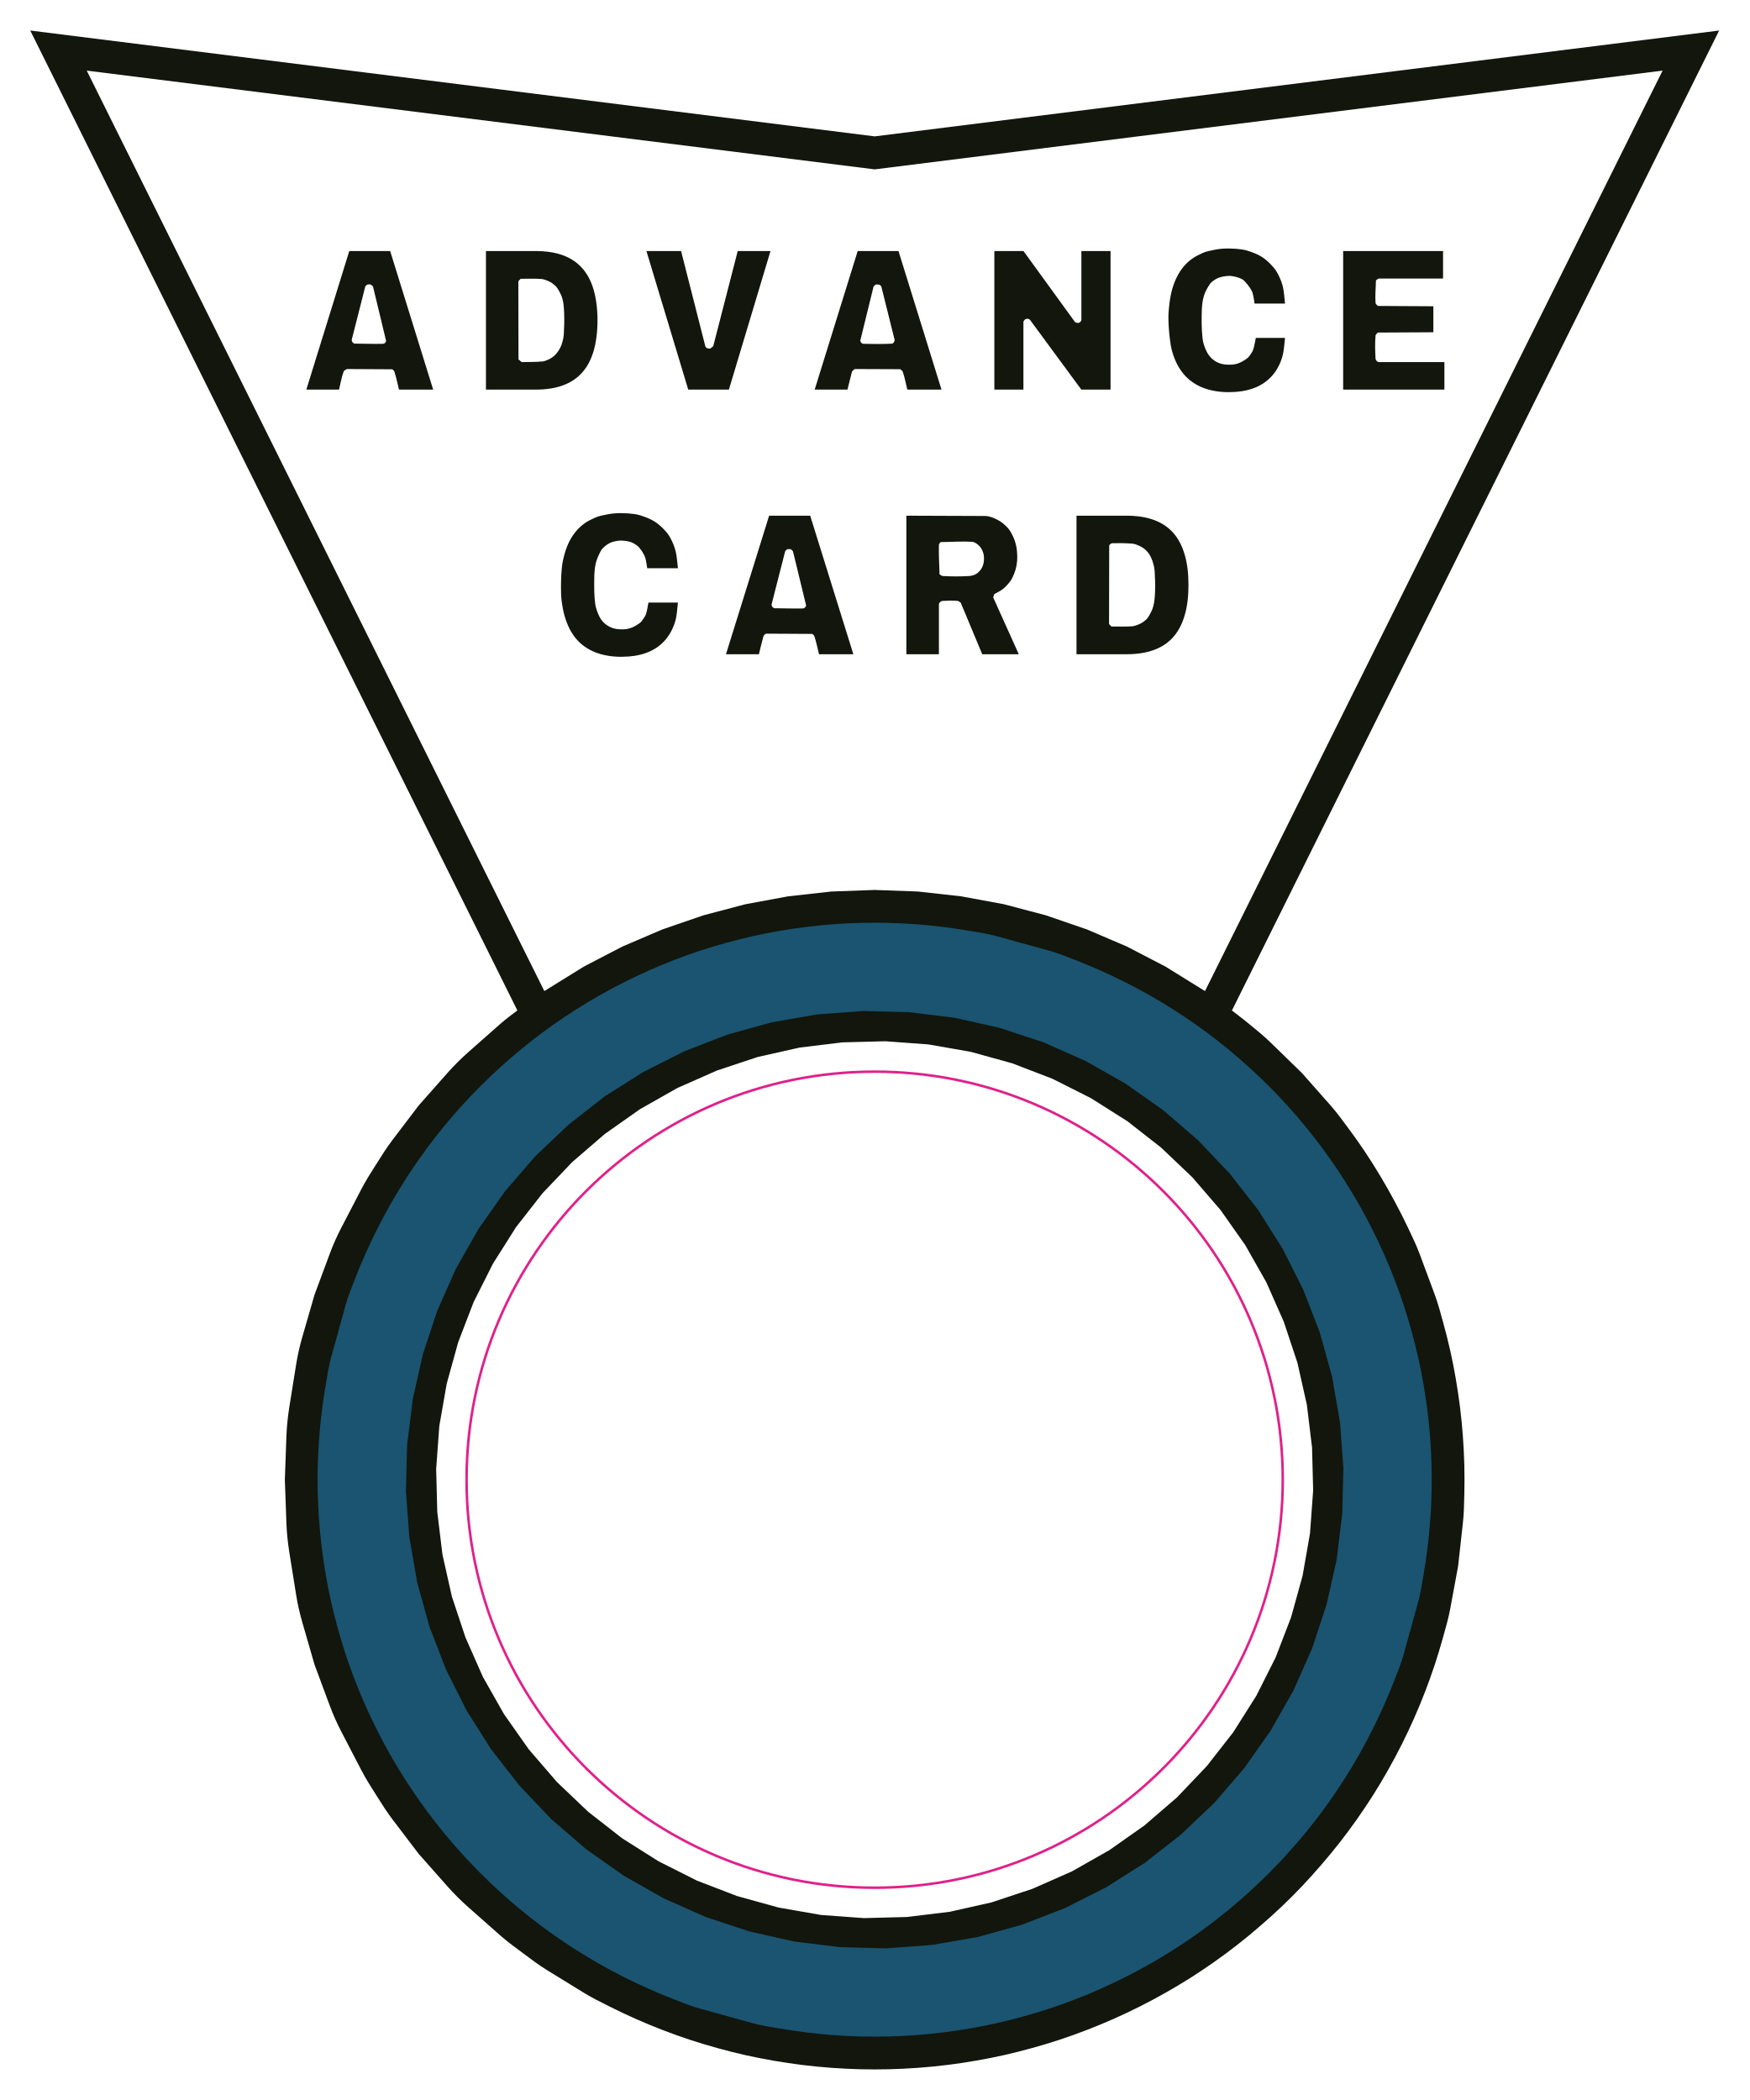
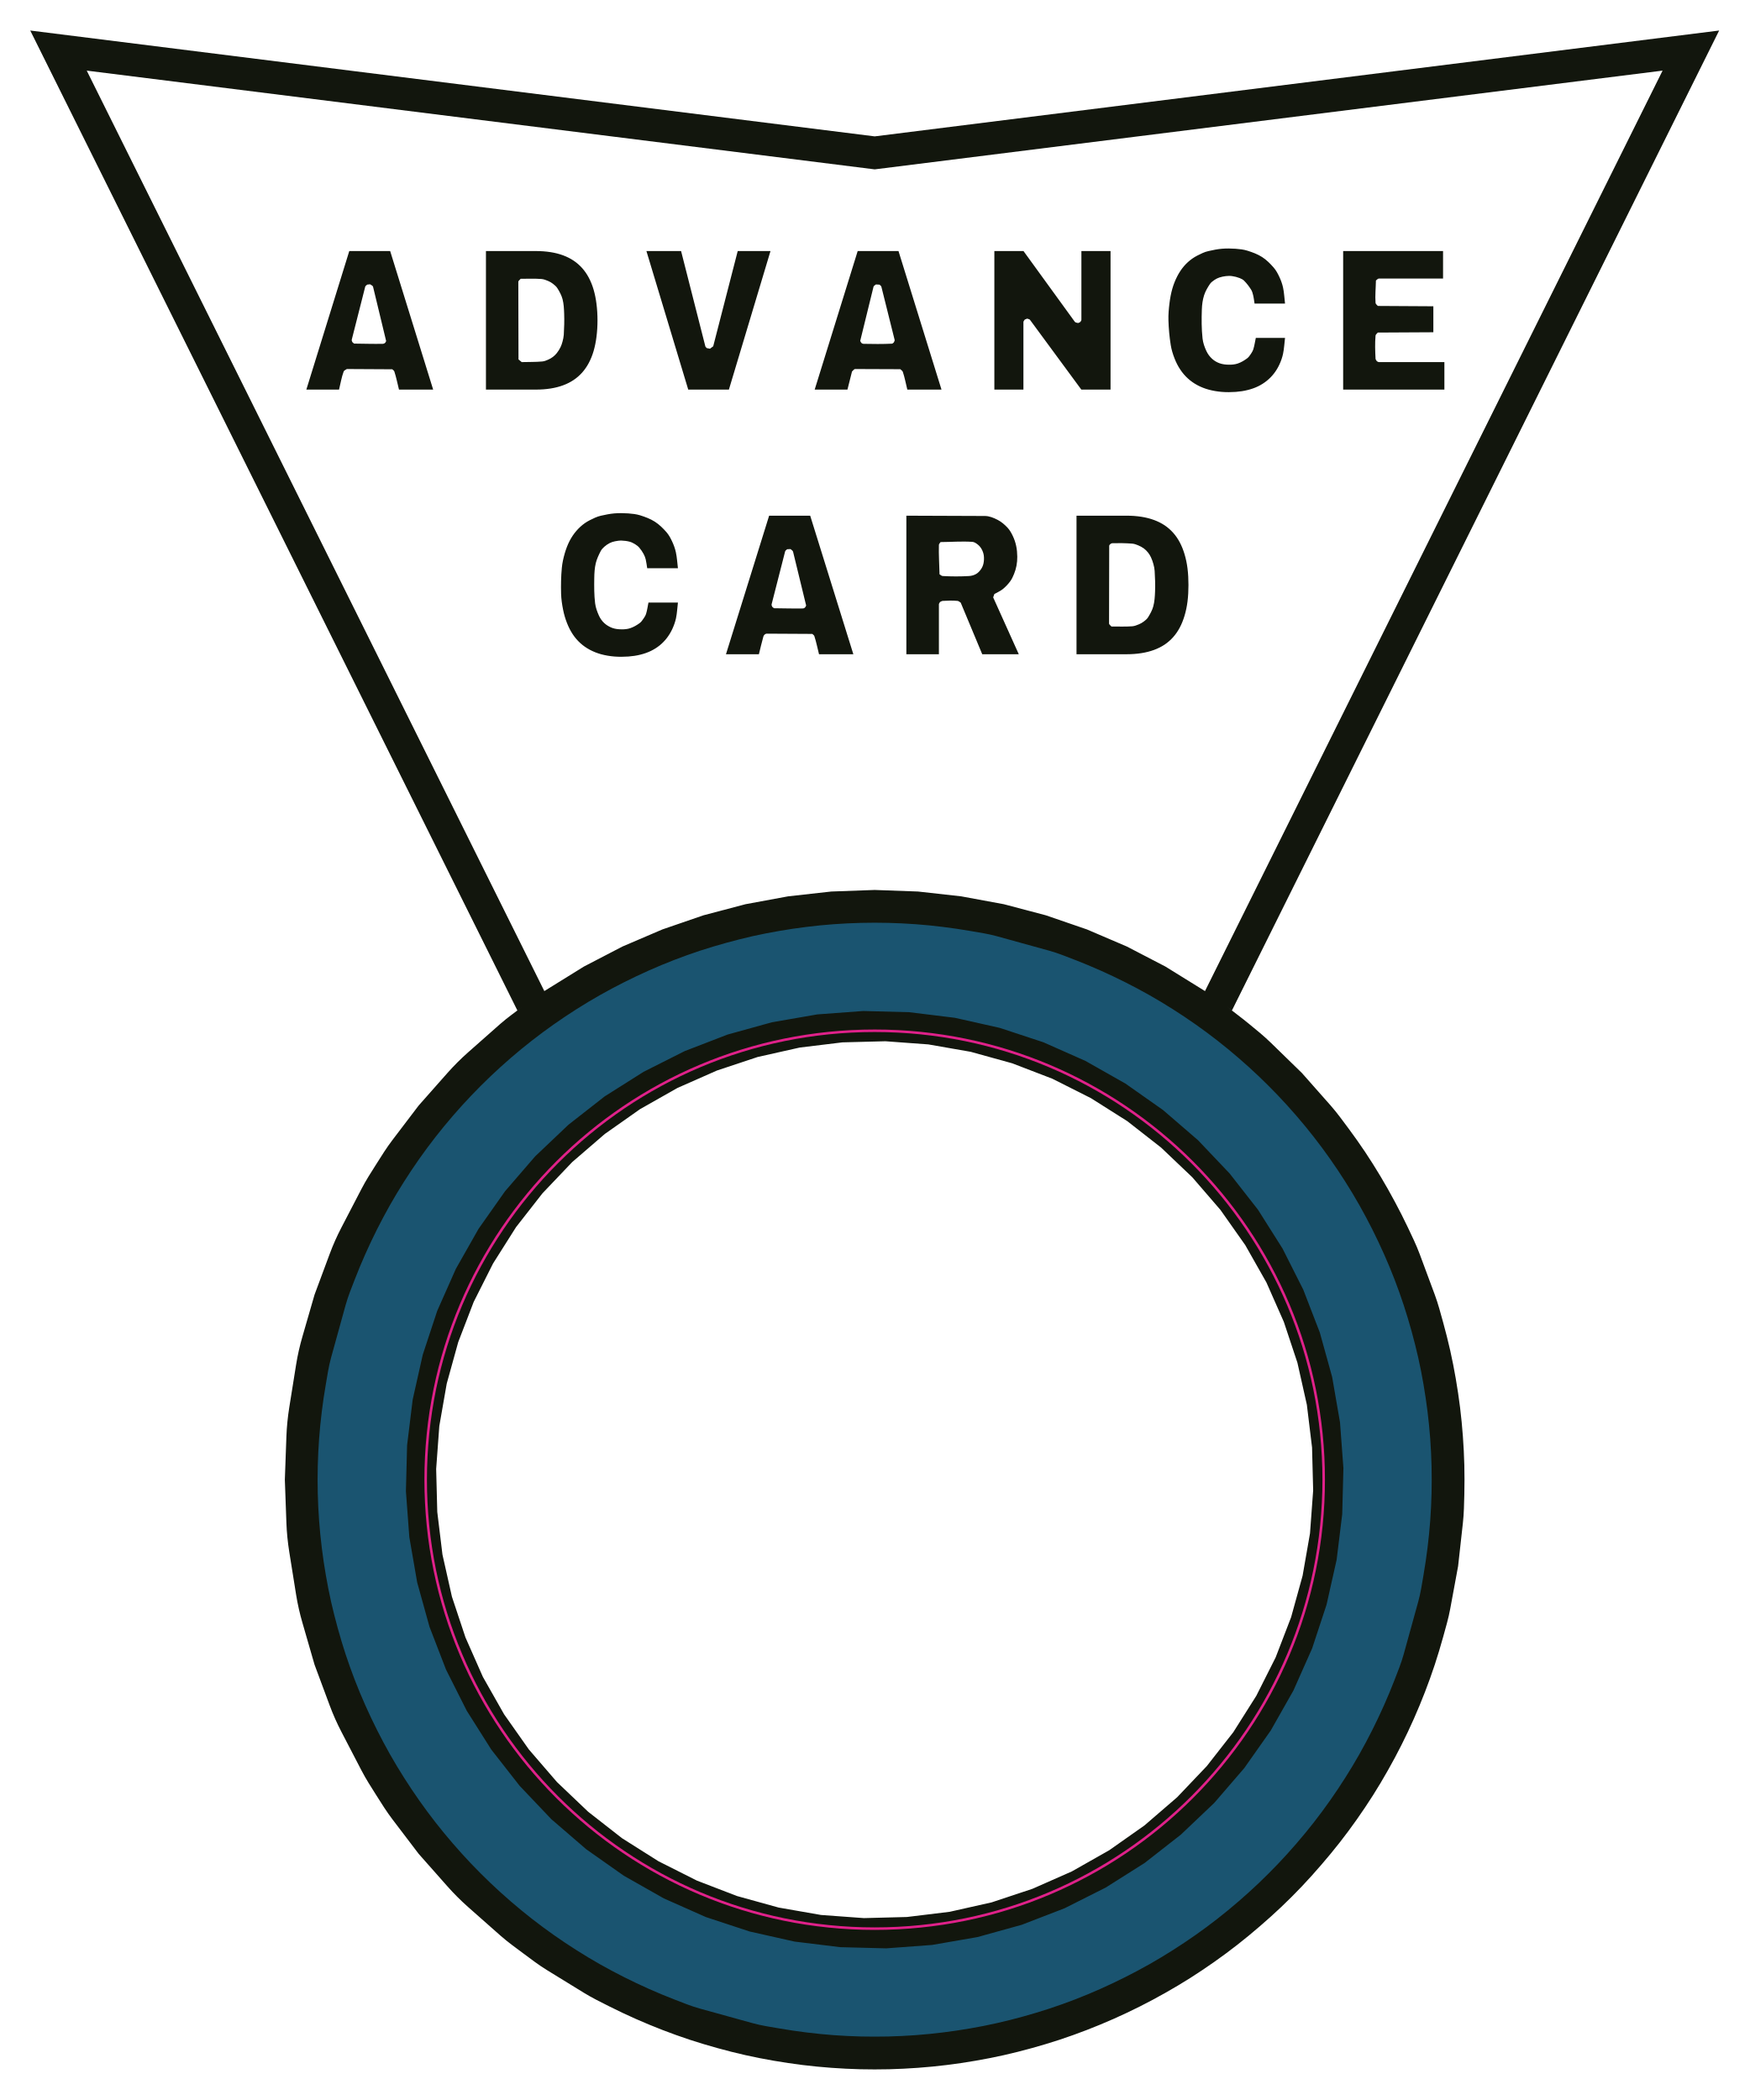
<svg xmlns="http://www.w3.org/2000/svg" width="2.313in" height="2.777in" viewBox="0 0 694.0 833.0">
  <g id="blue">
    <path fill="#1a5470" fill-rule="evenodd" d="M571.91,581.47C571.82,577.79 571.65,574.11 571.38,570.44C571.10,566.76 570.74,563.09 570.28,559.44C569.83,555.79 569.28,552.15 568.66,548.53C568.03,544.90 567.33,541.28 566.53,537.69C565.73,534.09 564.83,530.52 563.84,526.97C562.86,523.42 561.78,519.90 560.62,516.41C559.47,512.91 558.23,509.44 556.91,506.00C555.58,502.57 554.18,499.17 552.69,495.81C551.20,492.44 549.63,489.10 547.97,485.81C546.31,482.53 544.57,479.29 542.75,476.09C540.93,472.89 539.03,469.74 537.06,466.62C535.09,463.52 533.05,460.45 530.94,457.44C528.82,454.43 526.64,451.46 524.38,448.56C522.11,445.66 519.75,442.82 517.34,440.03C514.94,437.25 512.47,434.51 509.94,431.84C507.40,429.18 504.79,426.57 502.12,424.03C499.46,421.49 496.72,419.03 493.94,416.62C491.15,414.22 488.31,411.86 485.41,409.59C482.51,407.33 479.54,405.15 476.53,403.03C473.52,400.92 470.45,398.88 467.34,396.91C464.23,394.94 461.08,393.04 457.88,391.22C454.68,389.40 451.44,387.65 448.16,386.00C444.86,384.34 441.53,382.77 438.16,381.28C434.80,379.79 431.40,378.38 427.97,377.06C424.53,375.74 421.06,374.50 417.56,373.34C414.07,372.19 410.55,371.11 407.00,370.12C403.45,369.14 399.88,368.24 396.28,367.44C392.69,366.64 389.07,365.94 385.44,365.31C381.82,364.69 378.18,364.14 374.53,363.69C370.87,363.23 367.21,362.86 363.53,362.59C359.86,362.32 356.18,362.15 352.50,362.06C348.82,361.97 345.14,361.97 341.47,362.06C337.79,362.15 334.11,362.32 330.44,362.59C326.76,362.86 323.09,363.23 319.44,363.69C315.79,364.14 312.15,364.69 308.53,365.31C304.90,365.94 301.28,366.64 297.69,367.44C294.09,368.24 290.52,369.14 286.97,370.12C283.42,371.11 279.90,372.19 276.41,373.34C272.91,374.50 269.44,375.74 266.00,377.06C262.57,378.38 259.17,379.79 255.81,381.28C252.44,382.77 249.10,384.34 245.81,386.00C242.53,387.65 239.29,389.40 236.09,391.22C232.89,393.04 229.74,394.94 226.62,396.91C223.52,398.88 220.45,400.92 217.44,403.03C214.43,405.15 211.46,407.33 208.56,409.59C205.66,411.86 202.82,414.22 200.03,416.62C197.25,419.03 194.51,421.49 191.84,424.03C189.18,426.57 186.57,429.18 184.03,431.84C181.49,434.51 179.03,437.25 176.62,440.03C174.22,442.82 171.86,445.66 169.59,448.56C167.33,451.46 165.15,454.43 163.03,457.44C160.92,460.45 158.88,463.52 156.91,466.62C154.94,469.74 153.04,472.89 151.22,476.09C149.40,479.29 147.65,482.53 146.00,485.81C144.34,489.10 142.77,492.44 141.28,495.81C139.79,499.17 138.38,502.57 137.06,506.00C135.74,509.44 134.50,512.91 133.34,516.41C132.19,519.90 131.11,523.42 130.12,526.97C129.14,530.52 128.24,534.09 127.44,537.69C126.64,541.28 125.94,544.90 125.31,548.53C124.69,552.15 124.14,555.79 123.69,559.44C123.23,563.09 122.86,566.76 122.59,570.44C122.32,574.11 122.15,577.79 122.06,581.47C121.97,585.14 121.97,588.82 122.06,592.50C122.15,596.18 122.32,599.86 122.59,603.53C122.86,607.21 123.23,610.87 123.69,614.53C124.14,618.18 124.69,621.82 125.31,625.44C125.94,629.07 126.64,632.69 127.44,636.28C128.24,639.88 129.14,643.45 130.12,647.00C131.11,650.55 132.19,654.07 133.34,657.56C134.50,661.06 135.74,664.53 137.06,667.97C138.38,671.40 139.79,674.80 141.28,678.16C142.77,681.53 144.34,684.86 146.00,688.16C147.65,691.44 149.40,694.68 151.22,697.88C153.04,701.08 154.94,704.23 156.91,707.34C158.88,710.45 160.92,713.52 163.03,716.53C165.15,719.54 167.33,722.51 169.59,725.41C171.86,728.31 174.22,731.15 176.62,733.94C179.03,736.72 181.49,739.46 184.03,742.12C186.57,744.79 189.18,747.40 191.84,749.94C194.51,752.47 197.25,754.94 200.03,757.34C202.82,759.75 205.66,762.11 208.56,764.38C211.46,766.64 214.43,768.82 217.44,770.94C220.45,773.05 223.52,775.09 226.62,777.06C229.74,779.03 232.89,780.93 236.09,782.75C239.29,784.57 242.53,786.31 245.81,787.97C249.10,789.63 252.44,791.20 255.81,792.69C259.17,794.18 262.57,795.58 266.00,796.91C269.44,798.23 272.91,799.47 276.41,800.62C279.90,801.78 283.42,802.86 286.97,803.84C290.52,804.83 294.09,805.73 297.69,806.53C301.28,807.33 304.90,808.03 308.53,808.66C312.15,809.28 315.79,809.83 319.44,810.28C323.09,810.74 326.76,811.10 330.44,811.38C334.11,811.65 337.79,811.82 341.47,811.91C345.14,811.99 348.82,811.99 352.50,811.91C356.18,811.82 359.86,811.65 363.53,811.38C367.21,811.10 370.87,810.74 374.53,810.28C378.18,809.83 381.82,809.28 385.44,808.66C389.07,808.03 392.69,807.33 396.28,806.53C399.88,805.73 403.45,804.83 407.00,803.84C410.55,802.86 414.07,801.78 417.56,800.62C421.06,799.47 424.53,798.23 427.97,796.91C431.40,795.58 434.80,794.18 438.16,792.69C441.53,791.20 444.86,789.63 448.16,787.97C451.44,786.31 454.68,784.57 457.88,782.75C461.08,780.93 464.23,779.03 467.34,777.06C470.45,775.09 473.52,773.05 476.53,770.94C479.54,768.82 482.51,766.64 485.41,764.38C488.31,762.11 491.15,759.75 493.94,757.34C496.72,754.94 499.46,752.47 502.12,749.94C504.79,747.40 507.40,744.79 509.94,742.12C512.47,739.46 514.94,736.72 517.34,733.94C519.75,731.15 522.11,728.31 524.38,725.41C526.64,722.51 528.82,719.54 530.94,716.53C533.05,713.52 535.09,710.45 537.06,707.34C539.03,704.23 540.93,701.08 542.75,697.88C544.57,694.68 546.31,691.44 547.97,688.16C549.63,684.86 551.20,681.53 552.69,678.16C554.18,674.80 555.58,671.40 556.91,667.97C558.23,664.53 559.47,661.06 560.62,657.56C561.78,654.07 562.86,650.55 563.84,647.00C564.83,643.45 565.73,639.88 566.53,636.28C567.33,632.69 568.03,629.07 568.66,625.44C569.28,621.82 569.83,618.18 570.28,614.53C570.74,610.87 571.10,607.21 571.38,603.53C571.65,599.86 571.82,596.18 571.91,592.50C571.99,588.82 571.99,585.14 571.91,581.47Z M528.94,591.44L527.62,609.25L524.56,626.88L519.81,644.06L513.38,660.75L505.34,676.69L495.78,691.78L484.78,705.88L472.47,718.81L458.97,730.47L444.34,740.75L428.81,749.56L412.50,756.78L395.53,762.41L378.09,766.31L360.38,768.50L342.53,768.94L324.72,767.62L307.09,764.56L289.91,759.81L273.22,753.38L257.28,745.34L242.19,735.78L228.09,724.78L215.16,712.47L203.50,698.97L193.22,684.34L184.41,668.81L177.19,652.50L171.56,635.53L167.66,618.09L165.47,600.38L165.03,582.53L166.34,564.72L169.41,547.09L174.16,529.91L180.59,513.22L188.62,497.28L198.19,482.19L209.19,468.09L221.50,455.16L235.00,443.50L249.62,433.22L265.16,424.41L281.47,417.19L298.44,411.56L315.88,407.66L333.59,405.47L351.44,405.03L369.25,406.34L386.88,409.41L404.06,414.16L420.75,420.59L436.69,428.62L451.78,438.19L465.88,449.19L478.81,461.50L490.47,475.00L500.75,489.62L509.56,505.16L516.78,521.47L522.41,538.44L526.31,555.88L528.50,573.59L528.94,591.44Z" />
  </g>
  <g id="black">
    <path fill="#12160d" fill-rule="evenodd" d="M121.53,154.47L134.50,154.47C135.11,152.07 135.47,149.59 136.34,147.28C136.53,146.79 137.18,146.64 137.59,146.31L155.62,146.41C155.90,146.70 156.31,146.90 156.44,147.28C157.21,149.63 157.67,152.07 158.28,154.47L171.84,154.47L154.78,99.50L138.56,99.50L121.53,154.47Z M146.84,112.69C147.23,113.02 147.88,113.19 148.00,113.69L153.19,135.22C153.03,135.47 152.95,135.78 152.72,135.97C152.49,136.16 152.18,136.31 151.88,136.31C148.08,136.39 144.29,136.25 140.50,136.22C140.25,136.00 139.92,135.85 139.75,135.56C139.59,135.28 139.48,134.91 139.56,134.59L144.88,113.66C144.97,113.28 145.42,113.09 145.69,112.81L146.84,112.69Z M227.56,103.31C226.28,102.45 224.88,101.76 223.44,101.22C221.83,100.62 220.16,100.21 218.47,99.94C216.53,99.63 214.56,99.50 212.59,99.50L192.78,99.50L192.78,154.47L212.59,154.47C214.56,154.47 216.53,154.34 218.47,154.03C220.16,153.76 221.83,153.35 223.44,152.75C224.88,152.21 226.28,151.52 227.56,150.66C228.80,149.83 229.94,148.83 230.94,147.72C231.96,146.57 232.84,145.29 233.56,143.94C234.36,142.44 234.99,140.85 235.47,139.22C236.01,137.38 236.38,135.49 236.62,133.59C236.90,131.41 237.03,129.20 237.03,127.00C237.03,124.79 236.90,122.57 236.62,120.38C236.38,118.48 236.01,116.59 235.47,114.75C234.99,113.12 234.36,111.53 233.56,110.03C232.84,108.68 231.96,107.39 230.94,106.25C229.94,105.14 228.80,104.14 227.56,103.31Z M215.12,143.31C212.42,143.56 209.69,143.48 206.97,143.56L205.69,142.50L205.62,111.75C205.62,111.23 206.25,110.92 206.56,110.50C209.31,110.53 212.07,110.37 214.81,110.59C215.73,110.67 216.62,111.02 217.47,111.38C218.15,111.66 218.80,112.04 219.38,112.50C220.02,113.01 220.69,113.55 221.12,114.25C221.97,115.60 222.75,117.03 223.16,118.56C223.66,120.45 223.74,122.43 223.81,124.38C223.91,127.16 223.82,129.94 223.66,132.72C223.60,133.63 223.39,134.53 223.16,135.41C222.95,136.19 222.70,136.96 222.34,137.69C221.94,138.51 221.44,139.28 220.88,140.00C220.44,140.55 219.93,141.04 219.38,141.47C218.79,141.92 218.15,142.30 217.47,142.59C216.72,142.92 215.94,143.24 215.12,143.31Z M273.03,154.47L289.16,154.47L305.66,99.50L292.66,99.50L282.94,137.28L281.66,138.25L280.38,138.00C280.19,137.76 279.89,137.58 279.81,137.28L270.19,99.50L256.44,99.50L273.03,154.47Z M231.66,790.59C234.92,792.60 238.36,794.28 241.78,796.00C245.20,797.72 248.66,799.36 252.16,800.91C255.66,802.46 259.20,803.93 262.78,805.31C266.35,806.69 269.96,807.99 273.59,809.19C277.22,810.38 280.88,811.48 284.56,812.50C288.26,813.52 291.98,814.47 295.72,815.31C299.45,816.15 303.20,816.88 306.97,817.53C310.75,818.18 314.54,818.75 318.34,819.22C322.15,819.69 325.96,820.06 329.78,820.34C333.60,820.62 337.42,820.81 341.25,820.91C345.07,821.00 348.90,821.00 352.72,820.91C356.55,820.81 360.37,820.62 364.19,820.34C368.01,820.06 371.82,819.69 375.62,819.22C379.43,818.75 383.22,818.18 387.00,817.53C390.77,816.88 394.52,816.15 398.25,815.31C401.99,814.47 405.71,813.52 409.41,812.50C413.09,811.48 416.75,810.38 420.38,809.19C424.01,807.99 427.62,806.69 431.19,805.31C434.76,803.93 438.31,802.46 441.81,800.91C445.31,799.36 448.77,797.72 452.19,796.00C455.61,794.28 458.98,792.48 462.31,790.59C465.65,788.71 468.95,786.74 472.19,784.69C475.42,782.64 478.59,780.51 481.72,778.31C484.85,776.11 487.92,773.83 490.94,771.47C493.96,769.11 496.91,766.66 499.81,764.16C502.71,761.66 505.57,759.10 508.34,756.47C511.12,753.83 513.83,751.12 516.47,748.34C519.10,745.57 521.66,742.71 524.16,739.81C526.66,736.91 529.11,733.96 531.47,730.94C533.83,727.92 536.11,724.85 538.31,721.72C540.51,718.59 542.64,715.42 544.69,712.19C546.74,708.95 548.71,705.65 550.59,702.31C552.48,698.98 554.28,695.61 556.00,692.19C557.72,688.77 559.36,685.31 560.91,681.81C562.46,678.31 563.93,674.76 565.31,671.19C566.69,667.62 567.99,664.01 569.19,660.38C570.38,656.75 571.48,653.09 572.50,649.41C573.52,645.71 574.62,642.02 575.31,638.25L578.44,621.31L580.34,604.19C580.77,600.38 580.81,596.55 580.91,592.72C581.00,588.90 581.00,585.07 580.91,581.25C580.81,577.42 580.62,573.60 580.34,569.78C580.06,565.96 579.69,562.15 579.22,558.34C578.75,554.54 578.18,550.75 577.53,546.97C576.88,543.20 576.15,539.45 575.31,535.72C574.47,531.98 573.52,528.26 572.50,524.56C571.48,520.88 570.52,517.17 569.19,513.59L563.19,497.44C561.85,493.85 560.17,490.40 558.53,486.94C556.89,483.48 555.15,480.06 553.34,476.69C551.54,473.31 549.65,469.98 547.69,466.69C545.72,463.40 543.69,460.15 541.56,456.97C539.44,453.79 537.22,450.67 534.94,447.59C532.65,444.52 530.41,441.40 527.88,438.53L516.47,425.62L504.12,413.59C501.39,410.92 498.40,408.52 495.44,406.09C492.48,403.66 489.40,401.39 486.38,399.03L488.72,400.81L682.00,12.00L347.00,54.00L12.00,12.00L205.25,400.81L207.59,399.03C204.57,401.39 201.40,403.56 198.53,406.09L185.62,417.50C182.76,420.04 180.04,422.76 177.50,425.62L166.09,438.53L155.66,452.25C153.34,455.29 151.33,458.55 149.28,461.78C147.23,465.02 145.14,468.25 143.38,471.66L135.44,486.94C133.67,490.34 132.11,493.85 130.78,497.44L124.78,513.59L120.00,530.12C118.93,533.81 118.07,537.56 117.47,541.34L114.75,558.34C114.15,562.13 113.76,565.95 113.62,569.78L113.00,587.00L113.62,604.19C113.76,608.02 114.15,611.84 114.75,615.62L117.47,632.62C118.07,636.41 118.93,640.16 120.00,643.84L124.78,660.38L130.78,676.53C132.11,680.12 133.67,683.63 135.44,687.03L143.38,702.31C145.14,705.72 147.23,708.95 149.28,712.19C151.33,715.42 153.34,718.68 155.66,721.72L166.09,735.44L177.50,748.34C180.04,751.21 182.76,753.93 185.62,756.47L198.53,767.88C201.40,770.41 204.52,772.65 207.59,774.94C210.67,777.22 213.71,779.56 216.97,781.56L231.66,790.59Z M659.56,27.91L478.03,393.12L462.31,383.38L447.03,375.44L431.19,368.66L414.91,363.06L398.25,358.66L381.31,355.53L364.19,353.62L347.00,353.00L329.78,353.62L312.66,355.53L295.72,358.66L279.06,363.06L262.78,368.66L246.94,375.44L231.66,383.38L215.94,393.12L34.41,27.91L347.00,67.09L659.56,27.91Z M566.31,614.03C565.87,617.63 565.33,621.21 564.72,624.78C564.11,628.34 563.59,631.93 562.62,635.41L556.84,656.31C555.88,659.80 554.49,663.16 553.19,666.53C551.89,669.90 550.50,673.23 549.03,676.53C547.56,679.84 546.00,683.11 544.38,686.34C542.75,689.57 541.06,692.76 539.28,695.91C537.50,699.06 535.63,702.16 533.69,705.22C531.75,708.28 529.74,711.29 527.66,714.25C525.58,717.20 523.44,720.10 521.22,722.94C518.99,725.80 516.68,728.60 514.31,731.34C511.95,734.08 509.52,736.76 507.03,739.38C504.54,741.99 501.99,744.54 499.38,747.03C496.76,749.52 494.08,751.95 491.34,754.31C488.60,756.68 485.80,758.99 482.94,761.22C480.10,763.44 477.20,765.58 474.25,767.66C471.29,769.74 468.28,771.75 465.22,773.69C462.16,775.63 459.06,777.50 455.91,779.28C452.76,781.06 449.57,782.75 446.34,784.38C443.11,786.00 439.84,787.56 436.53,789.03C433.23,790.50 429.90,791.89 426.53,793.19C423.16,794.49 419.75,795.71 416.31,796.84C412.88,797.97 409.42,799.01 405.94,799.97C402.45,800.93 398.94,801.83 395.41,802.62C391.88,803.42 388.34,804.11 384.78,804.72C381.21,805.33 377.63,805.87 374.03,806.31C370.45,806.75 366.85,807.11 363.25,807.38C359.64,807.64 356.02,807.82 352.41,807.91C348.79,807.99 345.18,807.99 341.56,807.91C337.94,807.82 334.33,807.64 330.72,807.38C327.12,807.11 323.52,806.75 319.94,806.31C316.34,805.87 312.76,805.33 309.19,804.72C305.63,804.11 302.04,803.59 298.56,802.62L277.66,796.84C274.17,795.88 270.81,794.49 267.44,793.19C264.07,791.89 260.74,790.50 257.44,789.03C254.13,787.56 250.86,786.00 247.62,784.38C244.40,782.75 241.21,781.06 238.06,779.28C234.91,777.50 231.81,775.63 228.75,773.69C225.69,771.75 222.68,769.74 219.72,767.66C216.77,765.58 213.87,763.44 211.03,761.22C208.17,758.99 205.37,756.68 202.62,754.31C199.89,751.95 197.21,749.52 194.59,747.03C191.98,744.54 189.43,741.99 186.94,739.38C184.45,736.76 182.02,734.08 179.66,731.34C177.29,728.60 174.98,725.80 172.75,722.94C170.53,720.10 168.39,717.20 166.31,714.25C164.23,711.29 162.22,708.28 160.28,705.22C158.34,702.16 156.47,699.06 154.69,695.91C152.91,692.76 151.22,689.57 149.59,686.34C147.97,683.11 146.41,679.84 144.94,676.53C143.47,673.23 142.08,669.90 140.78,666.53C139.48,663.16 138.26,659.75 137.12,656.31C136.00,652.88 134.96,649.42 134.00,645.94C133.04,642.45 132.14,638.94 131.34,635.41C130.55,631.88 129.86,628.34 129.25,624.78C128.63,621.21 128.10,617.63 127.66,614.03C127.21,610.45 126.86,606.85 126.59,603.25C126.33,599.64 126.15,596.02 126.06,592.41C125.97,588.79 125.97,585.18 126.06,581.56C126.15,577.94 126.33,574.33 126.59,570.72C126.86,567.12 127.21,563.52 127.66,559.94C128.10,556.34 128.63,552.76 129.25,549.19C129.86,545.63 130.38,542.04 131.34,538.56L137.12,517.66C138.09,514.17 139.48,510.81 140.78,507.44C142.08,504.07 143.47,500.74 144.94,497.44C146.41,494.13 147.97,490.86 149.59,487.62C151.22,484.40 152.91,481.21 154.69,478.06C156.47,474.91 158.34,471.81 160.28,468.75C162.22,465.69 164.23,462.68 166.31,459.72C168.39,456.77 170.53,453.87 172.75,451.03C174.98,448.17 177.29,445.37 179.66,442.62C182.02,439.89 184.45,437.21 186.94,434.59C189.43,431.98 191.98,429.43 194.59,426.94C197.21,424.45 199.89,422.02 202.62,419.66C205.37,417.29 208.17,414.98 211.03,412.75C213.87,410.53 216.77,408.39 219.72,406.31C222.68,404.23 225.69,402.22 228.75,400.28C231.81,398.34 234.91,396.47 238.06,394.69C241.21,392.91 244.40,391.22 247.62,389.59C250.86,387.97 254.13,386.41 257.44,384.94C260.74,383.47 264.07,382.08 267.44,380.78C270.81,379.48 274.22,378.26 277.66,377.12C281.09,376.00 284.55,374.96 288.03,374.00C291.52,373.04 295.03,372.14 298.56,371.34C302.08,370.55 305.63,369.86 309.19,369.25C312.76,368.63 316.34,368.10 319.94,367.66C323.52,367.21 327.12,366.86 330.72,366.59C334.33,366.33 337.94,366.15 341.56,366.06C345.18,365.97 348.79,365.97 352.41,366.06C356.02,366.15 359.64,366.33 363.25,366.59C366.85,366.86 370.45,367.21 374.03,367.66C377.63,368.10 381.21,368.63 384.78,369.25C388.34,369.86 391.93,370.38 395.41,371.34L416.31,377.12C419.80,378.09 423.16,379.48 426.53,380.78C429.90,382.08 433.23,383.47 436.53,384.94C439.84,386.41 443.11,387.97 446.34,389.59C449.57,391.22 452.76,392.91 455.91,394.69C459.06,396.47 462.16,398.34 465.22,400.28C468.28,402.22 471.29,404.23 474.25,406.31C477.20,408.39 480.10,410.53 482.94,412.75C485.80,414.98 488.60,417.29 491.34,419.66C494.08,422.02 496.76,424.45 499.38,426.94C501.99,429.43 504.54,431.98 507.03,434.59C509.52,437.21 511.95,439.89 514.31,442.62C516.68,445.37 518.99,448.17 521.22,451.03C523.44,453.87 525.58,456.77 527.66,459.72C529.74,462.68 531.75,465.69 533.69,468.75C535.63,471.81 537.50,474.91 539.28,478.06C541.06,481.21 542.75,484.40 544.38,487.62C546.00,490.86 547.56,494.13 549.03,497.44C550.50,500.74 551.89,504.07 553.19,507.44C554.49,510.81 555.71,514.22 556.84,517.66C557.97,521.09 559.01,524.55 559.97,528.03C560.93,531.52 561.83,535.03 562.62,538.56C563.42,542.08 564.11,545.63 564.72,549.19C565.33,552.76 565.87,556.34 566.31,559.94C566.75,563.52 567.11,567.12 567.38,570.72C567.64,574.33 567.82,577.94 567.91,581.56C567.99,585.18 567.99,588.79 567.91,592.41C567.82,596.02 567.64,599.64 567.38,603.25C567.11,606.85 566.75,610.45 566.31,614.03Z M288.00,259.47L301.06,259.47C301.66,257.12 302.17,254.76 302.84,252.44C302.93,252.14 303.11,251.86 303.34,251.66C303.57,251.46 303.86,251.31 304.16,251.31L322.25,251.41C322.52,251.70 322.94,251.90 323.06,252.28C323.84,254.63 324.29,257.07 324.91,259.47L338.53,259.47L321.41,204.50L305.12,204.50L288.00,259.47Z M313.62,217.75C313.96,218.10 314.51,218.34 314.62,218.81L319.81,240.16C319.64,240.44 319.53,240.78 319.28,241.00C319.07,241.19 318.78,241.31 318.50,241.31C314.69,241.38 310.88,241.25 307.06,241.22C306.81,241.00 306.48,240.85 306.31,240.56C306.15,240.28 306.04,239.91 306.12,239.59L311.47,218.66C311.57,218.28 312.01,218.09 312.28,217.81L313.62,217.75Z M259.78,206.88C257.99,205.73 255.94,204.98 253.91,204.34C252.41,203.88 250.82,203.71 249.25,203.59C247.41,203.46 245.56,203.44 243.72,203.59C241.94,203.74 240.18,204.11 238.44,204.50C237.63,204.68 236.84,204.94 236.09,205.28C234.69,205.93 233.26,206.58 232.00,207.47C230.75,208.35 229.62,209.40 228.62,210.56C227.59,211.76 226.70,213.09 225.97,214.50C225.17,216.05 224.55,217.70 224.06,219.38C223.51,221.28 223.06,223.24 222.88,225.22C222.56,228.63 222.49,232.07 222.59,235.50C222.66,237.61 222.96,239.71 223.38,241.78C223.74,243.60 224.26,245.40 224.94,247.12C225.55,248.67 226.30,250.18 227.22,251.56C228.07,252.84 229.08,254.03 230.22,255.06C231.35,256.09 232.62,256.97 233.97,257.69C235.38,258.45 236.89,259.04 238.44,259.47C240.16,259.94 241.94,260.23 243.72,260.38C245.58,260.53 247.45,260.51 249.31,260.38C250.93,260.26 252.55,260.02 254.12,259.62C255.53,259.27 256.91,258.79 258.22,258.16C259.45,257.56 260.62,256.83 261.69,255.97C262.74,255.12 263.70,254.13 264.53,253.06C265.38,251.96 266.10,250.76 266.69,249.50C267.32,248.14 267.84,246.72 268.16,245.25C268.60,243.19 268.68,241.06 268.94,238.97L257.25,238.97C256.94,240.45 256.76,241.96 256.31,243.41C256.10,244.11 255.70,244.74 255.28,245.34C254.84,245.99 254.38,246.67 253.75,247.12C252.62,247.95 251.39,248.67 250.06,249.12C248.94,249.51 247.72,249.61 246.53,249.59C245.30,249.58 244.03,249.45 242.88,249.03C241.71,248.60 240.60,247.94 239.69,247.09C238.81,246.29 238.12,245.27 237.62,244.19C236.91,242.63 236.31,240.98 236.09,239.28C235.68,235.96 235.70,232.60 235.75,229.25C235.78,227.28 235.89,225.29 236.34,223.38C236.75,221.68 237.51,220.08 238.31,218.53C238.65,217.88 239.17,217.33 239.72,216.84C240.36,216.27 241.08,215.77 241.84,215.38C242.51,215.03 243.24,214.81 243.97,214.66C244.85,214.47 245.76,214.35 246.66,214.38C247.73,214.41 248.81,214.56 249.84,214.84C250.59,215.05 251.28,215.41 251.94,215.81C252.54,216.19 253.13,216.62 253.59,217.16C254.27,217.94 254.85,218.81 255.34,219.72C255.71,220.38 255.97,221.11 256.16,221.84C256.44,222.99 256.55,224.18 256.75,225.34L268.94,225.34C268.67,223.23 268.58,221.08 268.12,219.00C267.80,217.51 267.27,216.07 266.62,214.69C266.02,213.40 265.34,212.13 264.41,211.06C263.04,209.50 261.53,208.00 259.78,206.88Z M323.19,154.47L336.19,154.47L338.00,147.28C338.43,146.96 338.75,146.31 339.28,146.31L357.16,146.38C357.49,146.73 358.00,146.98 358.16,147.44C358.94,149.72 359.34,152.12 359.94,154.47L373.50,154.47L356.44,99.50L340.25,99.50L323.19,154.47Z M347.50,112.75L348.94,112.84C349.18,113.12 349.57,113.33 349.66,113.69L354.91,134.75C354.99,135.09 354.70,135.42 354.59,135.75C354.34,135.92 354.14,136.24 353.84,136.25C350.09,136.43 346.32,136.39 342.56,136.31C342.28,136.31 341.99,136.19 341.78,136.00C341.53,135.78 341.43,135.44 341.25,135.16L346.53,113.66C346.64,113.23 347.18,113.05 347.50,112.75Z M394.47,154.47L406.00,154.47L406.00,127.69C406.00,127.31 406.35,127.02 406.53,126.69L407.47,126.31C407.85,126.48 408.38,126.47 408.62,126.81L428.97,154.47L440.56,154.47L440.56,99.50L429.00,99.50L429.00,126.72C429.00,127.05 428.80,127.39 428.56,127.62C428.33,127.86 427.98,127.92 427.69,128.06C427.25,127.90 426.65,127.94 426.38,127.56L406.03,99.50L394.47,99.50L394.47,154.47Z M532.84,99.50L532.84,154.47L573.00,154.47L573.00,143.56L547.03,143.56C546.74,143.56 546.49,143.33 546.22,143.22C546.04,142.89 545.71,142.60 545.69,142.22C545.53,139.17 545.42,136.10 545.69,133.06C545.73,132.56 546.29,132.25 546.59,131.84L568.62,131.72L568.62,121.41L546.59,121.28C546.29,120.88 545.73,120.57 545.69,120.06C545.47,117.11 545.79,114.15 545.84,111.19C546.24,110.93 546.56,110.41 547.03,110.41L572.47,110.41L572.47,99.50L532.84,99.50Z M500.69,101.88C498.89,100.72 496.85,99.98 494.81,99.34C493.32,98.88 491.75,98.71 490.19,98.59C488.36,98.46 486.51,98.44 484.69,98.59C482.92,98.74 481.17,99.11 479.44,99.50C478.63,99.68 477.84,99.93 477.09,100.28C475.70,100.93 474.29,101.58 473.03,102.47C471.79,103.34 470.64,104.38 469.66,105.53C468.63,106.74 467.76,108.09 467.03,109.50C466.23,111.05 465.58,112.69 465.09,114.38C464.54,116.28 464.18,118.25 463.94,120.22C463.66,122.47 463.46,124.74 463.53,127.00C463.63,130.27 463.92,133.55 464.44,136.78C464.73,138.62 465.29,140.42 465.97,142.16C466.57,143.70 467.33,145.19 468.25,146.56C469.10,147.84 470.11,149.03 471.25,150.06C472.37,151.08 473.63,151.97 474.97,152.69C476.38,153.45 477.89,154.04 479.44,154.47C481.15,154.94 482.92,155.23 484.69,155.38C486.54,155.53 488.40,155.51 490.25,155.38C491.86,155.26 493.47,155.02 495.03,154.62C496.44,154.27 497.82,153.79 499.12,153.16C500.35,152.56 501.51,151.82 502.56,150.97C503.62,150.12 504.58,149.13 505.41,148.06C506.26,146.96 506.98,145.76 507.56,144.50C508.19,143.14 508.69,141.71 509.00,140.25C509.43,138.19 509.52,136.06 509.78,133.97L498.19,133.97C497.86,135.45 497.67,136.96 497.22,138.41C497.00,139.10 496.63,139.74 496.22,140.34C495.78,140.99 495.32,141.66 494.69,142.12C493.56,142.94 492.35,143.68 491.03,144.12C489.90,144.51 488.67,144.61 487.47,144.59C486.25,144.58 485.00,144.44 483.84,144.03C482.73,143.64 481.68,143.02 480.81,142.22C479.89,141.37 479.12,140.32 478.59,139.19C477.86,137.61 477.25,135.92 477.06,134.19C476.64,130.37 476.65,126.50 476.78,122.66C476.85,120.78 477.09,118.88 477.66,117.09C478.17,115.47 479.05,113.97 480.00,112.56C480.45,111.90 481.13,111.42 481.78,110.97C482.38,110.56 483.03,110.23 483.72,110.00C484.56,109.72 485.43,109.54 486.31,109.44C487.13,109.35 487.97,109.32 488.78,109.44C489.80,109.58 490.82,109.84 491.78,110.22C492.44,110.47 493.10,110.81 493.59,111.31C494.64,112.37 495.55,113.58 496.34,114.84C496.74,115.48 496.95,116.24 497.12,116.97C497.40,118.08 497.50,119.22 497.69,120.34L509.78,120.34C509.52,118.23 509.45,116.08 509.00,114.00C508.68,112.51 508.15,111.07 507.50,109.69C506.90,108.40 506.21,107.13 505.28,106.06C503.92,104.50 502.43,102.99 500.69,101.88Z M404.16,259.47L394.00,236.91L394.47,235.59C395.57,234.95 396.78,234.46 397.78,233.66C398.89,232.77 399.87,231.73 400.72,230.59C401.39,229.70 401.86,228.66 402.28,227.62C402.71,226.57 403.04,225.46 403.25,224.34C403.47,223.17 403.58,221.97 403.56,220.78C403.54,219.34 403.43,217.88 403.12,216.47C402.83,215.11 402.38,213.78 401.78,212.53C401.22,211.35 400.56,210.17 399.66,209.22C398.53,208.02 397.24,206.91 395.78,206.16C394.22,205.35 392.50,204.63 390.75,204.62L359.56,204.50L359.56,259.47L372.47,259.47L372.47,239.69C372.47,239.34 372.76,239.06 372.91,238.75C373.26,238.60 373.59,238.34 373.97,238.31C375.93,238.19 377.92,238.12 379.88,238.31C380.35,238.36 380.71,238.77 381.12,239.00L389.66,259.47L404.16,259.47Z M372.72,227.75C372.64,223.86 372.35,219.98 372.47,216.09C372.48,215.66 372.91,215.34 373.12,214.97C377.32,214.94 381.53,214.60 385.72,214.88C386.52,214.93 387.24,215.44 387.88,215.94C388.50,216.42 389.02,217.06 389.41,217.75C389.84,218.53 390.16,219.40 390.28,220.28C390.42,221.33 390.37,222.41 390.16,223.44C389.99,224.26 389.64,225.06 389.16,225.75C388.65,226.48 388.02,227.18 387.25,227.62C386.41,228.11 385.43,228.38 384.47,228.44C380.98,228.65 377.46,228.64 373.97,228.44C373.49,228.41 373.14,227.98 372.72,227.75Z M462.00,208.31C460.71,207.45 459.30,206.76 457.84,206.22C456.23,205.62 454.54,205.21 452.84,204.94C450.89,204.63 448.91,204.50 446.94,204.50L427.06,204.50L427.06,259.47L446.94,259.47C448.91,259.47 450.89,259.34 452.84,259.03C454.54,258.76 456.23,258.35 457.84,257.75C459.30,257.21 460.71,256.52 462.00,255.66C463.24,254.83 464.38,253.83 465.38,252.72C466.40,251.57 467.28,250.29 468.00,248.94C468.80,247.44 469.42,245.84 469.91,244.22C470.46,242.38 470.85,240.49 471.09,238.59C471.37,236.41 471.47,234.20 471.47,232.00C471.47,229.79 471.37,227.57 471.09,225.38C470.85,223.47 470.46,221.59 469.91,219.75C469.42,218.12 468.80,216.53 468.00,215.03C467.28,213.68 466.40,212.39 465.38,211.25C464.38,210.14 463.24,209.14 462.00,208.31Z M440.91,248.47C440.59,248.05 439.97,247.74 439.97,247.22L440.03,216.47C440.03,216.18 440.28,215.93 440.50,215.75C440.73,215.56 441.02,215.41 441.31,215.41C443.94,215.36 446.57,215.38 449.19,215.59C449.99,215.66 450.76,215.94 451.50,216.25C452.30,216.58 453.08,216.99 453.78,217.50C454.39,217.95 454.93,218.50 455.41,219.09C455.88,219.68 456.28,220.32 456.59,221.00C457.00,221.86 457.31,222.77 457.56,223.69C457.81,224.59 458.01,225.51 458.06,226.44C458.23,229.15 458.33,231.88 458.22,234.59C458.14,236.59 458.03,238.61 457.50,240.53C457.08,242.08 456.26,243.51 455.41,244.88C455.00,245.52 454.38,246.01 453.78,246.47C453.19,246.92 452.53,247.31 451.84,247.59C450.99,247.95 450.11,248.30 449.19,248.38C446.44,248.60 443.67,248.44 440.91,248.47Z M531.59,564.22L528.47,546.22L523.59,528.62L517.03,511.62L508.81,495.31L499.06,479.88L487.81,465.50L475.25,452.28L461.41,440.34L446.50,429.84L430.62,420.84L413.94,413.44L396.59,407.72L378.78,403.72L360.66,401.50L342.41,401.03L324.22,402.38L306.22,405.50L288.62,410.38L271.62,416.94L255.31,425.16L239.88,434.91L225.50,446.16L212.28,458.72L200.34,472.56L189.84,487.47L180.84,503.34L173.44,520.03L167.72,537.38L163.72,555.19L161.50,573.31L161.03,591.56L162.38,609.75L165.50,627.75L170.38,645.34L176.94,662.34L185.16,678.66L194.91,694.09L206.16,708.47L218.72,721.69L232.56,733.62L247.47,744.12L263.34,753.12L280.03,760.53L297.38,766.25L315.19,770.25L333.31,772.47L351.56,772.94L369.75,771.59L387.75,768.47L405.34,763.59L422.34,757.03L438.66,748.81L454.09,739.06L468.47,727.81L481.69,715.25L493.62,701.41L504.12,686.50L513.12,670.62L520.53,653.94L526.25,636.59L530.25,618.78L532.47,600.66L532.94,582.41L531.59,564.22Z M519.69,608.28L516.75,625.09L512.19,641.56L506.06,657.50L498.38,672.75L489.25,687.19L478.75,700.62L466.97,713.00L454.03,724.16L440.06,734.00L425.22,742.41L409.59,749.31L393.41,754.69L376.72,758.44L359.78,760.50L342.72,760.94L325.69,759.69L308.88,756.75L292.41,752.19L276.47,746.06L261.22,738.38L246.78,729.25L233.34,718.75L220.97,706.97L209.81,694.03L199.97,680.06L191.56,665.22L184.66,649.59L179.28,633.41L175.53,616.72L173.47,599.78L173.03,582.72L174.28,565.69L177.22,548.88L181.78,532.41L187.91,516.47L195.59,501.22L204.72,486.78L215.22,473.34L227.00,460.97L239.94,449.81L253.91,439.97L268.75,431.56L284.38,424.66L300.56,419.28L317.25,415.53L334.19,413.47L351.25,413.03L368.28,414.28L385.09,417.22L401.56,421.78L417.50,427.91L432.75,435.59L447.19,444.72L460.62,455.22L473.00,467.00L484.16,479.94L494.00,493.91L502.41,508.75L509.31,524.38L514.69,540.56L518.44,557.25L520.50,574.19L520.94,591.25L519.69,608.28Z" />
  </g>
  <g id="holes">
-     <path id="hole1" style="fill:none;stroke:#e0218a;stroke-width:1" d="M508.88,586.99C508.88,676.40 436.40,748.88 346.99,748.88C257.57,748.88 185.09,676.40 185.09,586.99C185.09,497.57 257.57,425.09 346.99,425.09C436.40,425.09 508.88,497.57 508.88,586.99Z" />
+     <path id="hole1" style="fill:none;stroke:#e0218a;stroke-width:1" d="M525.12,586.99C525.12,685.37 445.37,765.12 346.99,765.12C248.61,765.12 168.87,685.37 168.87,586.99C168.87,488.61 248.61,408.87 346.99,408.87C445.37,408.87 525.12,488.61 525.12,586.99Z" />
  </g>
</svg>
